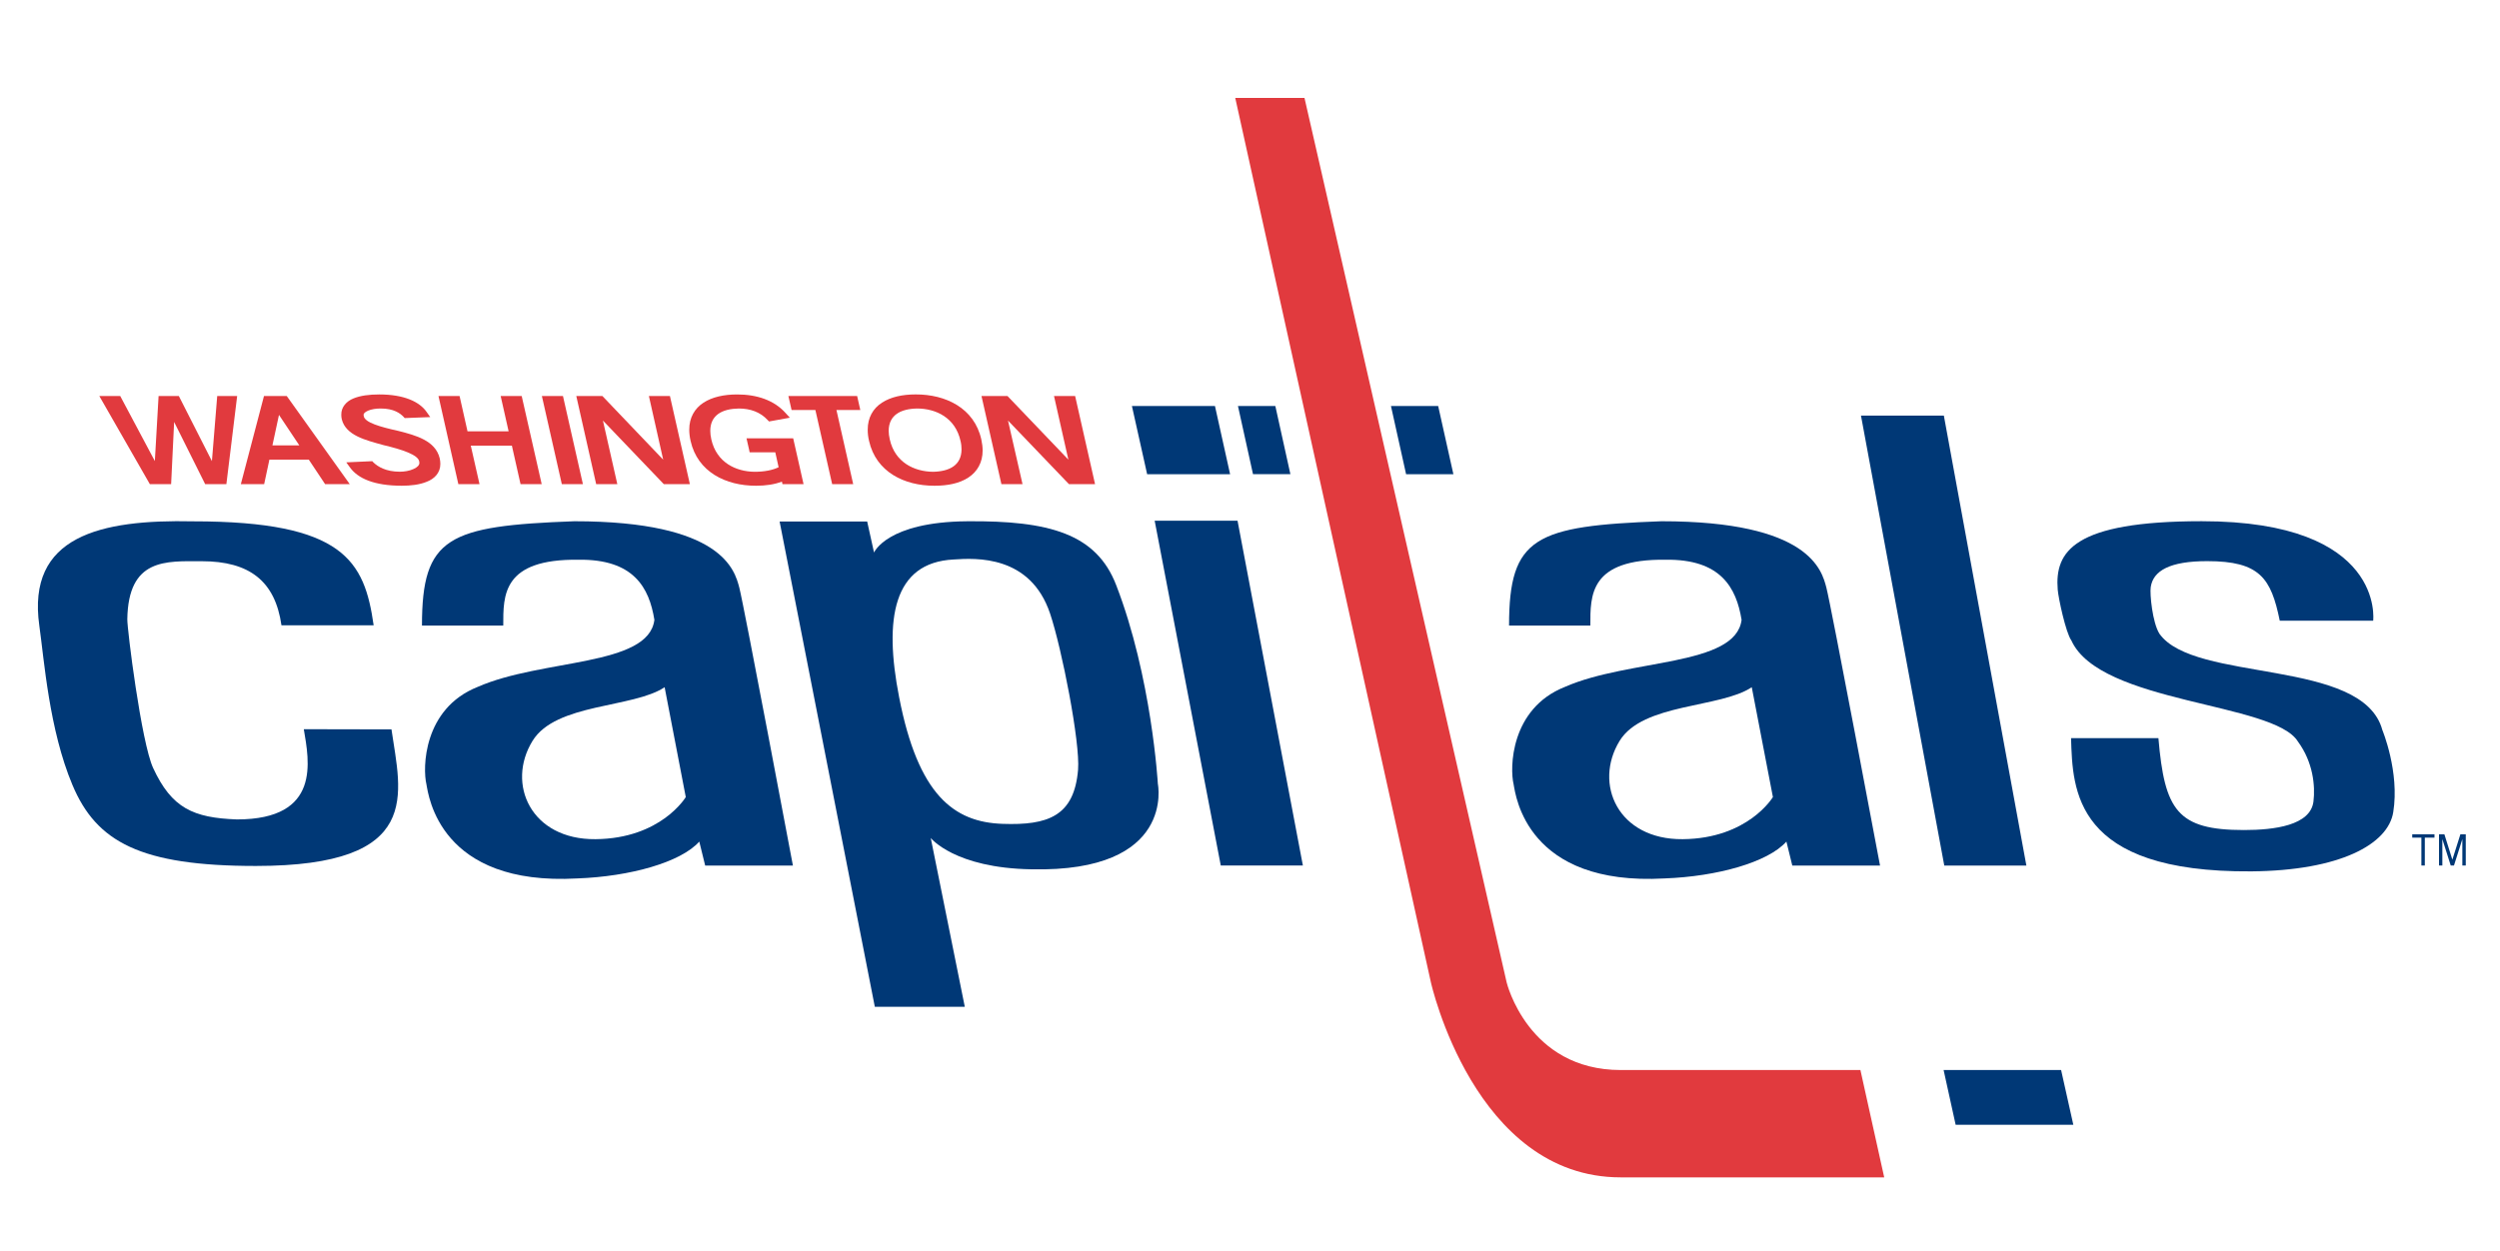
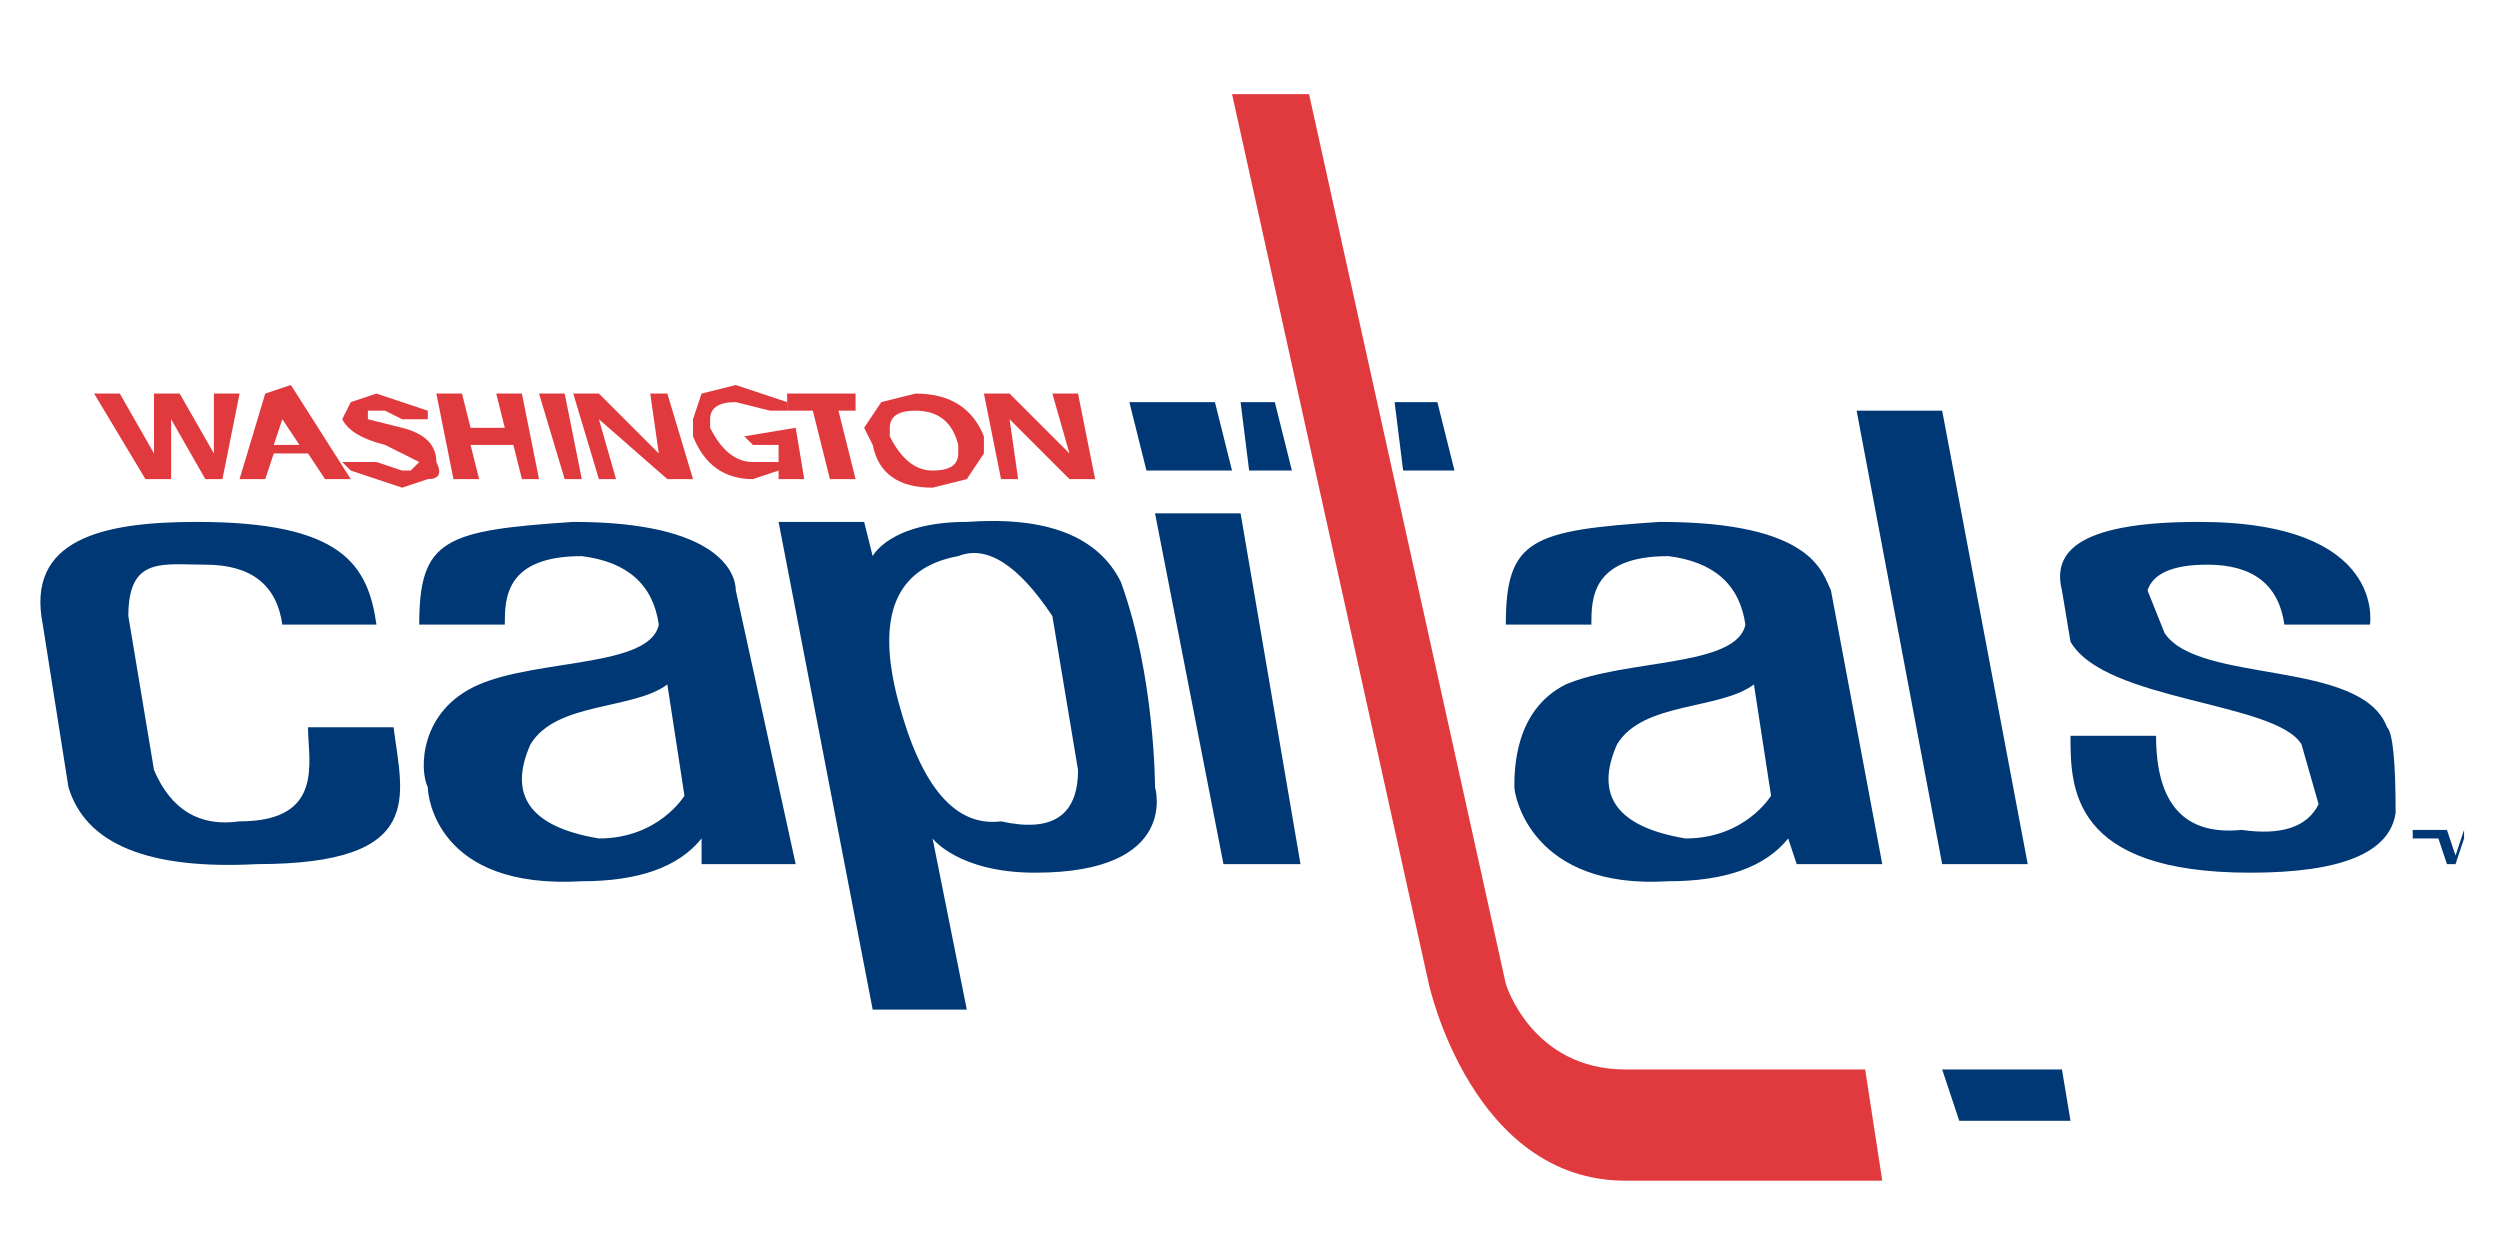
- <svg xmlns="http://www.w3.org/2000/svg" version="1.1" viewBox="0 0 292.21 146.27" xml:space="preserve">
-   <polygon transform="translate(-3.8839 -8.5445)" points="57.622 54.87 55.155 54.87 57.48 65.182 59.954 65.182 58.932 60.672 63.737 60.672 64.752 65.182 67.225 65.182 64.886 54.87 62.427 54.87 63.357 59.002 58.551 59.002" fill="#e13a3e" />
-   <polygon transform="translate(-3.8839 -8.5445)" points="69.712 54.87 67.246 54.87 69.578 65.182 72.044 65.182" fill="#e13a3e" />
-   <polygon transform="translate(-3.8839 -8.5445)" points="71.27 54.87 73.595 65.182 76.068 65.182 74.384 57.741 81.507 65.182 84.551 65.182 82.219 54.87 79.76 54.87 81.43 62.314 74.32 54.87" fill="#e13a3e" />
-   <polygon transform="translate(-3.8839 -8.5445)" points="118.65 54.87 120.98 65.182 123.45 65.182 121.75 57.741 128.88 65.182 131.93 65.182 129.6 54.87 127.13 54.87 128.81 62.314 121.69 54.87" fill="#e13a3e" />
-   <path d="m109.1 55.189c-2.17-0.025-4.453-1.075-5.059-3.794-0.084-0.37-0.127-0.701-0.127-1.004 0.014-1.856 1.423-2.575 3.34-2.604 2.177 7e-3 4.453 1.064 5.059 3.787 0.091 0.359 0.12 0.698 0.12 0.994-7e-3 1.864-1.423 2.582-3.333 2.621m-2.036-9.051c-1.543 0-2.91 0.296-3.938 0.969-1.036 0.662-1.67 1.754-1.663 3.16 0 0.412 0.042 0.838 0.155 1.307 0.817 3.643 4.136 5.246 7.624 5.246h0.057c1.536 0 2.91-0.282 3.938-0.961 1.021-0.669 1.67-1.758 1.663-3.167 0-0.395-0.057-0.838-0.155-1.296-0.825-3.662-4.165-5.272-7.681-5.258" fill="#e13a3e" />
-   <polygon transform="translate(-3.8839 -8.5445)" points="96.444 56.508 99.228 56.508 101.19 65.182 103.65 65.182 101.69 56.508 104.48 56.508 104.11 54.87 103.79 54.87 96.071 54.87" fill="#e13a3e" />
-   <path d="m87.29 51.271 0.112 0.497 0.19 0.832 0.063 0.31h3.001l0.388 1.747c-0.684 0.332-1.642 0.532-2.804 0.532-2.177-0.021-4.453-1.075-5.066-3.794-0.084-0.37-0.12-0.701-0.12-1.004 7e-3 -1.86 1.43-2.575 3.333-2.604 1.338 0 2.515 0.409 3.382 1.356l0.155 0.159 2.431-0.44-0.486-0.536c-1.346-1.515-3.368-2.184-5.672-2.184-1.543 0-2.91 0.296-3.939 0.965-1.028 0.666-1.669 1.754-1.663 3.153 0 0.412 0.049 0.846 0.155 1.314 0.817 3.643 4.129 5.246 7.631 5.246h0.049c1.106 0 2.128-0.151 3.001-0.482l0.063 0.296h2.466l-1.212-5.362h-5.458z" fill="#e13a3e" />
-   <path d="m31.853 52.102 0.768-3.568 2.381 3.568h-3.149zm-0.987-5.777-0.078 0.303-2.628 10.009h2.727l0.613-2.868h4.608l1.909 2.868h2.882l-7.37-10.312h-2.663z" fill="#e13a3e" />
-   <polygon transform="translate(-3.8839 -8.5445)" points="21.99 62.479 17.939 54.867 15.494 54.867 21.405 65.178 23.893 65.178 24.245 57.903 27.874 65.178 30.354 65.178 31.615 54.867 29.283 54.867 28.663 62.487 24.794 54.867 22.427 54.867" fill="#e13a3e" />
-   <path d="m46.586 50.408c-2.1-0.465-3.988-0.983-4.059-1.769-7e-3 -0.042-0.014-0.074-0.014-0.102-7e-3 -0.145 0.12-0.324 0.535-0.504 0.374-0.159 0.937-0.253 1.473-0.247 1.529 0 2.276 0.563 2.678 0.983l0.12 0.137 2.987-0.116-0.416-0.592c-0.824-1.198-2.635-2.057-5.545-2.057-1.148 0-2.198 0.13-3.016 0.468-0.803 0.324-1.437 0.99-1.423 1.899 0 0.18 0.014 0.37 0.063 0.557 0.479 1.875 2.783 2.424 4.869 3.001 2.135 0.504 4.101 1.138 4.186 1.941 7e-3 0.049 0.014 0.091 0.014 0.134 7e-3 0.254-0.211 0.514-0.684 0.722-0.458 0.218-1.092 0.317-1.6 0.317-1.642 0-2.6-0.606-3.107-1.103l-0.12-0.13-3.037 0.138 0.444 0.613c0.923 1.265 2.812 2.121 6.039 2.121 1.015 0 2.071-0.105 2.938-0.468 0.874-0.331 1.592-1.046 1.578-2.093 0-0.215-0.028-0.433-0.077-0.662-0.507-2.057-2.79-2.67-4.826-3.188" fill="#e13a3e" />
-   <path d="m189.51 125.17c-10.872 0-13.338-10.259-13.338-10.259l-23.638-103.46h-8.096l22.878 103.46s5.059 22.814 22.194 22.814h30.813l-2.783-12.556h-28.03z" fill="#e13a3e" />
-   <polygon transform="translate(-3.8839 -8.5445)" points="138.02 64.016 147.72 64.016 145.95 56.036 136.24 56.036" fill="#003876" />
-   <polygon transform="translate(-3.8839 -8.5445)" points="153.01 56.04 148.64 56.04 150.4 64.012 154.77 64.012" fill="#003876" />
-   <polygon transform="translate(-3.8839 -8.5445)" points="172.05 56.036 166.53 56.036 168.3 64.016 173.83 64.016" fill="#003876" />
-   <polygon transform="translate(-3.8839 -8.5445)" points="244.89 133.71 231.15 133.71 232.56 140.12 246.32 140.12" fill="#003876" />
-   <path d="m35.524 85.3c0.613 3.688 2.079 10.555-7.821 10.555-5.102-0.187-7.624-1.311-9.801-6.024-1.374-2.977-3.037-16.234-3.016-17.4 0.113-7.159 4.523-6.782 8.695-6.782 5.581 0 8.589 2.315 9.329 7.494h10.78c-1.071-7.518-3.487-12.158-21.088-12.158-10.872-0.237-19.497 1.718-18.003 12.217 0.571 4.034 1.142 12.133 3.875 18.629 2.804 6.673 7.969 9.467 21.441 9.467 19.735 0 16.938-8.473 15.86-15.977-1.719 0-8.567-0.021-10.251-0.021" fill="#003876" />
-   <path d="m69.633 98.165c-7.553 0.067-10.463-6.464-7.363-11.499 2.72-4.432 11.767-3.819 15.445-6.278l2.473 12.849s-2.875 4.858-10.555 4.928m-2.48-37.191c-14.775 0.546-17.812 1.839-17.812 12.2h9.505c0-3.516-0.134-7.814 8.822-7.698 6.426-0.081 8.244 3.259 8.85 7.035-0.684 5.482-13.155 4.531-20.68 7.849-6.376 2.54-6.426 9.53-5.975 11.387 0.247 1.324 1.536 11.925 17.664 11.009 6.158-0.226 12.091-1.892 14.24-4.309l0.691 2.808h10.258s-5.743-30.512-6.271-32.527c-0.536-2.005-1.959-7.754-19.292-7.754" fill="#003876" />
-   <path d="m196.76 98.165c-7.56 0.067-10.463-6.464-7.377-11.499 2.713-4.432 11.781-3.819 15.452-6.278l2.473 12.849s-2.882 4.858-10.548 4.928m-2.479-37.191c-14.782 0.546-17.826 1.839-17.826 12.2h9.505c0-3.516-0.134-7.814 8.821-7.698 6.426-0.081 8.251 3.259 8.864 7.035-0.691 5.482-13.162 4.531-20.681 7.849-6.376 2.54-6.433 9.53-5.975 11.387 0.239 1.324 1.529 11.925 17.664 11.009 6.145-0.226 12.084-1.892 14.233-4.309l0.69 2.808h10.259s-5.743-30.512-6.278-32.527c-0.527-2.005-1.95-7.754-19.276-7.754" fill="#003876" />
-   <path d="m126.06 90.031c-0.451 5.468-3.558 6.527-8.829 6.341-5.707-0.193-9.878-3.382-12.098-14.828-1.797-9.184-0.684-15.74 6.37-16.096 2.621-0.18 8.99-0.532 11.288 6.338 1.373 4.09 3.523 15.064 3.269 18.245m4.453-21.596c-2.311-5.989-7.807-7.546-17.432-7.458-9.392 0.078-10.879 3.657-10.879 3.657l-0.803-3.628h-10.238l11.133 56.769h10.52l-3.981-19.75s2.769 3.516 11.773 3.664c16.903 0.377 14.783-9.991 14.783-9.991s-0.712-12.497-4.876-23.263" fill="#003876" />
-   <polygon transform="translate(-3.8839 -8.5445)" points="148.59 69.455 138.9 69.455 146.63 109.79 156.23 109.79" fill="#003876" />
-   <polygon transform="translate(-3.8839 -8.5445)" points="231.23 109.8 240.83 109.8 231.18 57.16 221.49 57.16" fill="#003876" />
-   <path d="m252.5 74.125c-0.817-1.307-1.135-4.661-1.015-5.433 0.274-1.941 2.254-3.051 6.608-3.051 6.158 0 7.469 1.998 8.483 6.968h10.922s1.465-11.64-20.053-11.64c-15.022 0-17.192 3.558-16.833 8.018 0.077 0.958 0.93 5.006 1.6 5.943 3.375 7.405 23.646 7.215 26.479 11.805 1.797 2.438 2.043 5.217 1.824 7.022-0.345 2.797-4.559 3.339-8.124 3.339-7.8 0-9.279-2.3-10.005-10.751h-10.216c0.19 6.063 0.304 15.737 21.089 15.585 10.336-0.088 15.987-3.16 16.586-6.926 0.761-4.718-1.275-9.611-1.275-9.611-2.29-8.454-22.004-5.483-26.07-11.268" fill="#003876" />
-   <polygon transform="translate(-3.8839 -8.5445)" points="287.02 109.79 287.42 109.79 287.42 106.53 288.55 106.53 288.55 106.14 285.95 106.14 285.95 106.53 287.02 106.53" fill="#003876" />
-   <polygon transform="translate(-3.8839 -8.5445)" points="289.08 106.14 289.08 109.79 289.47 109.79 289.47 106.7 290.45 109.79 290.83 109.79 291.81 106.7 291.81 109.79 292.21 109.79 292.21 106.14 291.58 106.14 290.64 109.11 289.71 106.14" fill="#003876" />
+ <svg xmlns="http://www.w3.org/2000/svg" xml:space="preserve" viewBox="0 0 292.2 146.3">
+   <path fill="#e13a3e" d="M54 46h-3l2 10h3l-1-4h5l1 4h2l-2-10h-3l1 4h-4zM66 46h-3l3 10h2zM67 46l3 10h2l-2-7 8 7h3l-3-10h-2l1 7-7-7zM115 46l2 10h2l-1-7 7 7h3l-2-10h-3l2 7-7-7zM109 55q-3 0-5-4v-1q0-2 3-2 4 0 5 4v1q0 2-3 2m-2-9-4 1-2 3 1 2q1 5 7 5l4-1 2-3v-2q-2-5-8-5M92 48h3l2 8h3l-2-8h2v-2h-8z" />
+   <path fill="#e13a3e" d="M87 51zl1 1h3v2h-3q-3 0-5-4v-1q0-2 3-2l4 1h2v-1l-6-2-4 1-1 3v2q2 5 7 5l3-1v1h3l-1-6zM32 52l1-3 2 3zm-1-6zl-3 10h3l1-3h4l2 3h3l-7-11zM18 53l-4-7h-3l6 10h3v-7l4 7h2l2-10h-3v7l-4-7h-3zM47 50l-4-1v-1h2l2 1h3v-1l-6-2-3 1-1 2q1 2 5 3l4 2-1 1h-1l-3-1h-4l1 1 6 2 3-1q2 0 1-2 0-3-4-4M190 125c-11 0-14-10-14-10L153 11h-9l23 104s5 23 23 23h30l-2-13z" />
+   <path fill="#003876" d="M134 55h10l-2-8h-10zM149 47h-4l1 8h5zM168 47h-5l1 8h6zM241 125h-14l2 6h13zM36 85c0 4 2 11-8 11q-7 1-10-6l-3-18c0-7 4-6 9-6q8 0 9 7h11c-1-7-4-12-21-12-11 0-20 2-18 12l3 19q3 10 22 9c20 0 17-8 16-16zM70 98q-12-2-8-11c3-5 12-4 16-7l2 13s-3 5-10 5m-3-37c-15 1-18 2-18 12h10c0-3 0-8 9-8q8 1 9 8c-1 5-14 4-21 7s-7 10-6 12c0 1 1 12 18 11q10 0 14-5v3h11l-7-32c0-2-2-8-19-8M197 98q-12-2-8-11c3-5 12-4 16-7l2 13s-3 5-10 5m-3-37c-15 1-18 2-18 12h10c0-3 0-8 9-8q8 1 9 8c-1 5-14 4-21 7-6 3-6 10-6 12 0 1 2 12 18 11q10 0 14-5l1 3h10l-6-32c-1-2-2-8-20-8M126 90q0 8-9 6-8 1-12-14t7-17q5-2 11 7zm5-22q-4-8-18-7c-9 0-11 4-11 4l-1-4H91l11 57h11l-4-20s3 4 12 4c17 0 14-10 14-10s0-13-4-24M145 60h-10l8 41h9zM227 101h10l-10-53h-10zM253 74l-2-5q1-3 7-3 8 0 9 7h10s2-12-20-12c-15 0-17 4-16 8l1 6c4 7 24 7 27 12l2 7q-2 4-9 3-10 1-10-11h-10c0 6 0 16 21 16q16 0 17-7 0-9-1-10c-3-8-22-5-26-11M283 101v-3h2v-1h-3v1h1zM285 97v4-3l1 3h1l1-3v3-4l-1 3-1-3z" />
</svg>
